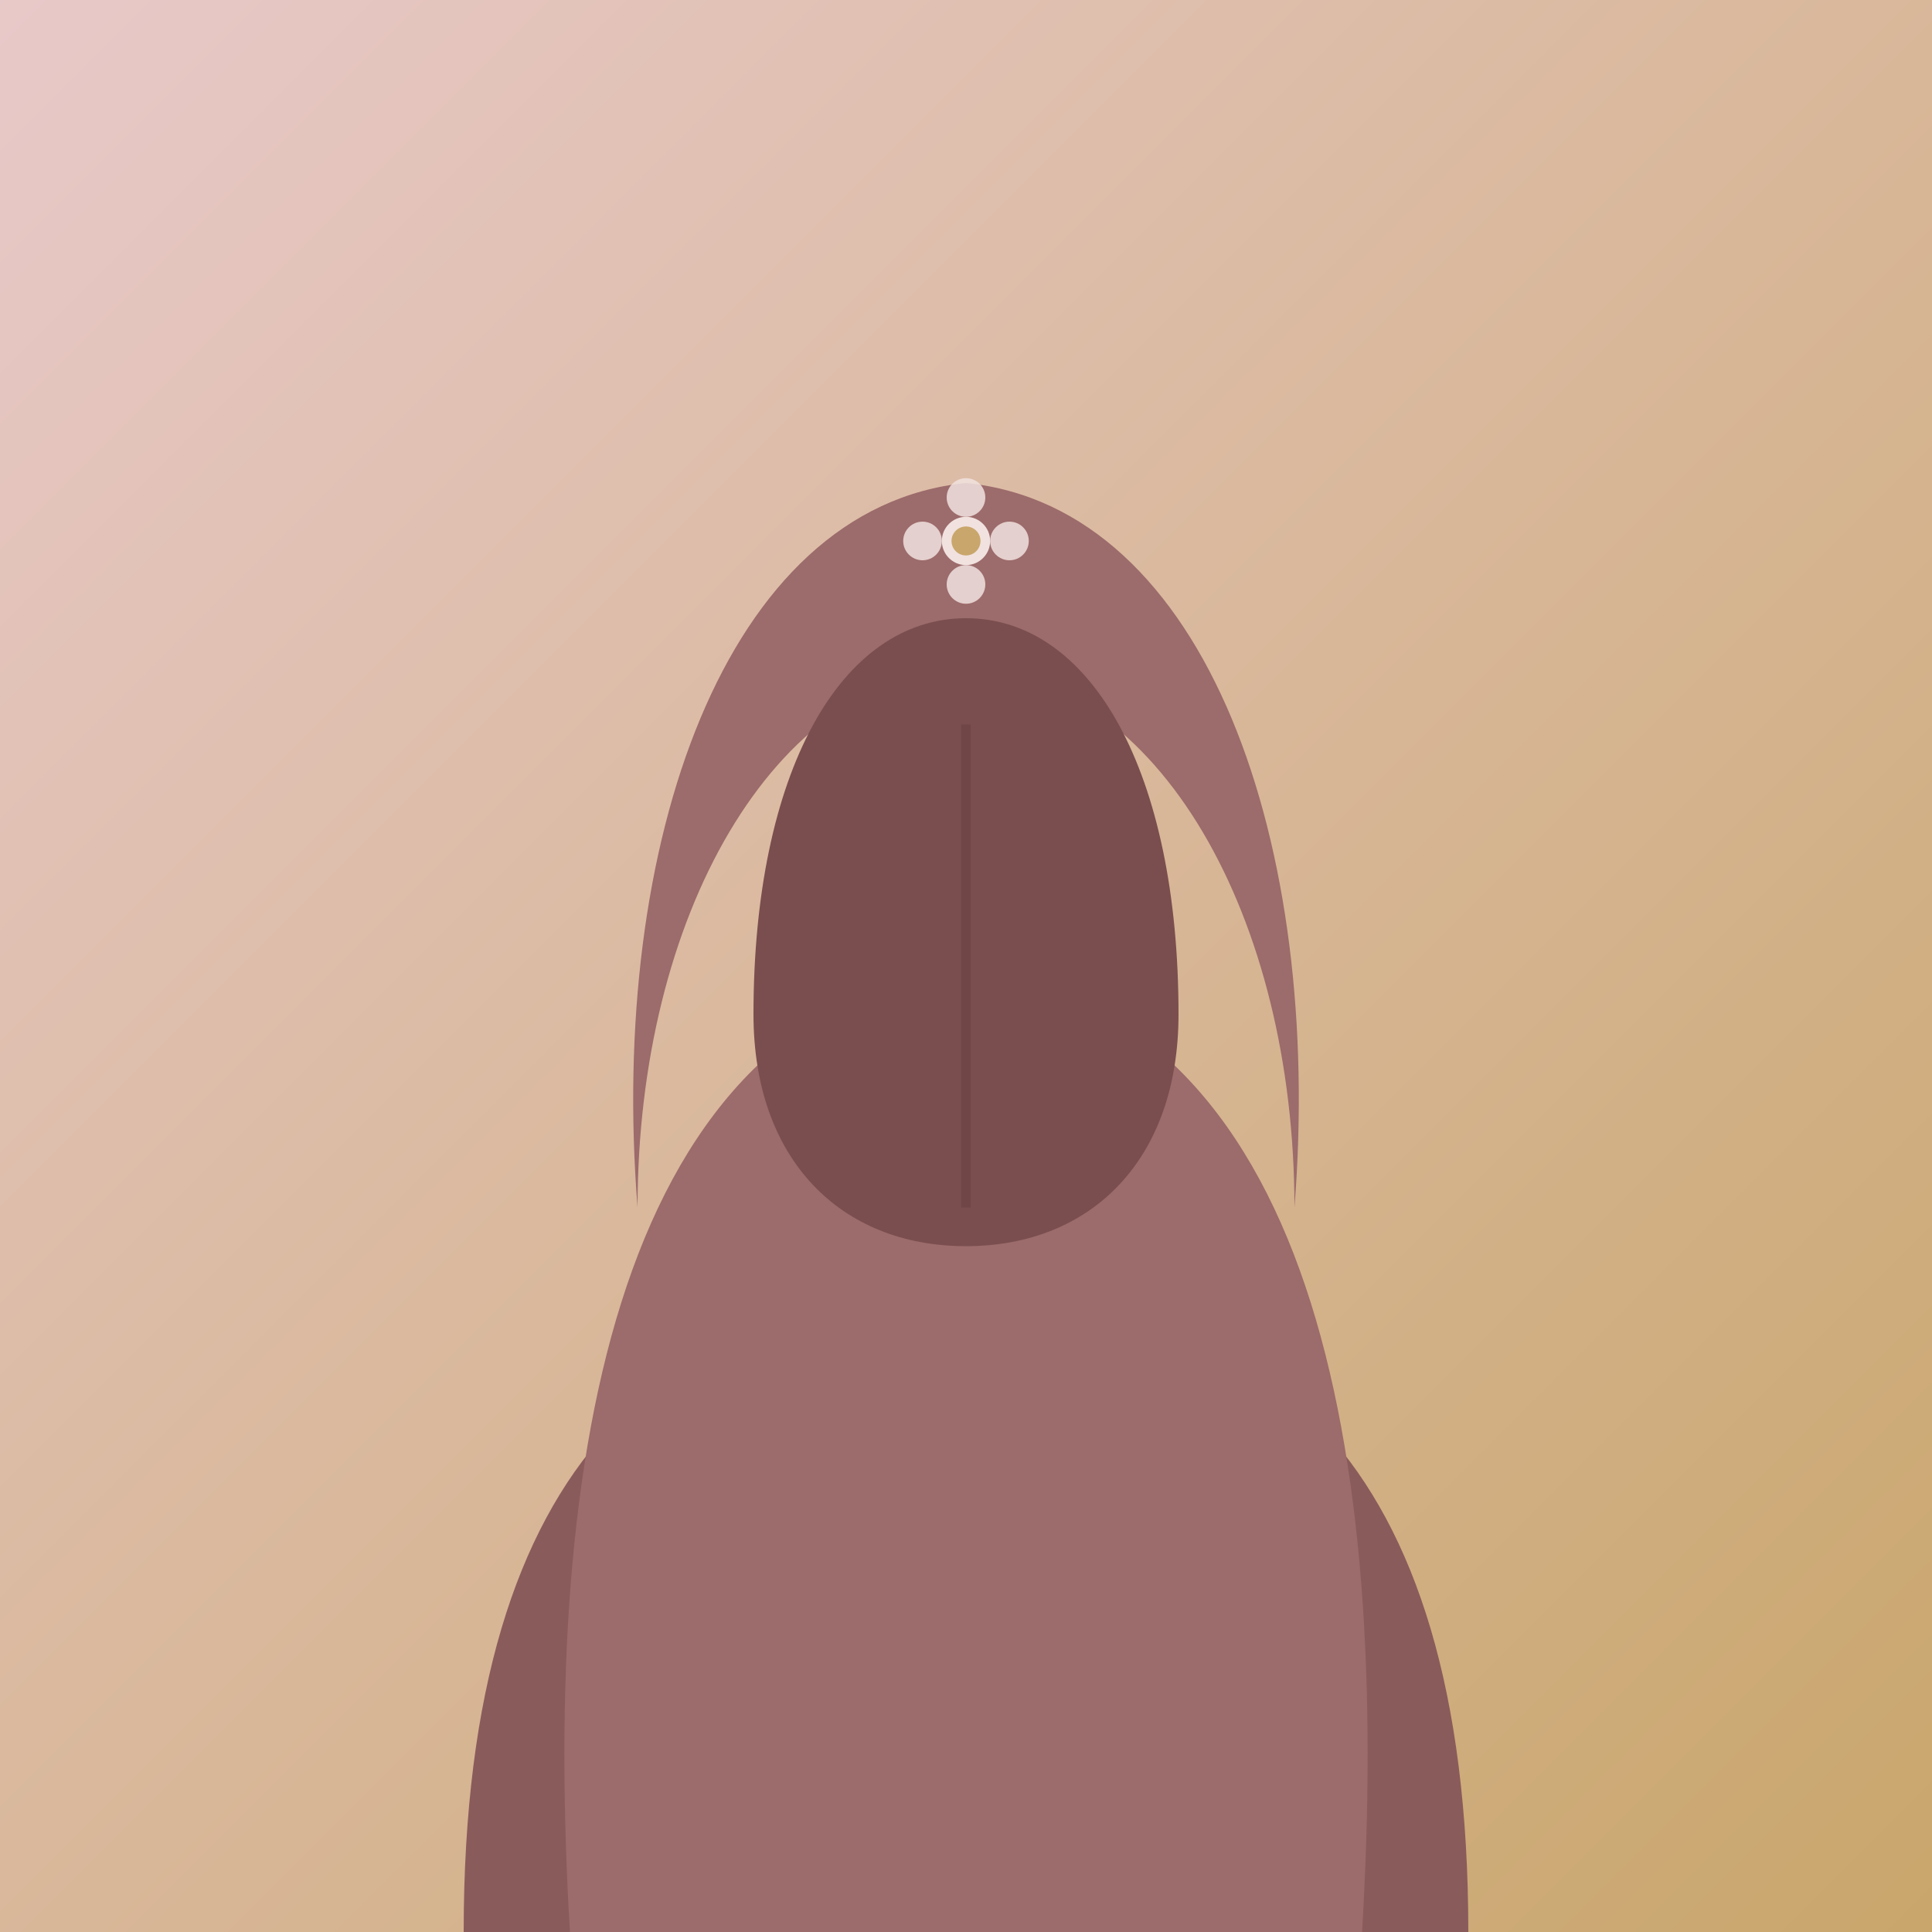
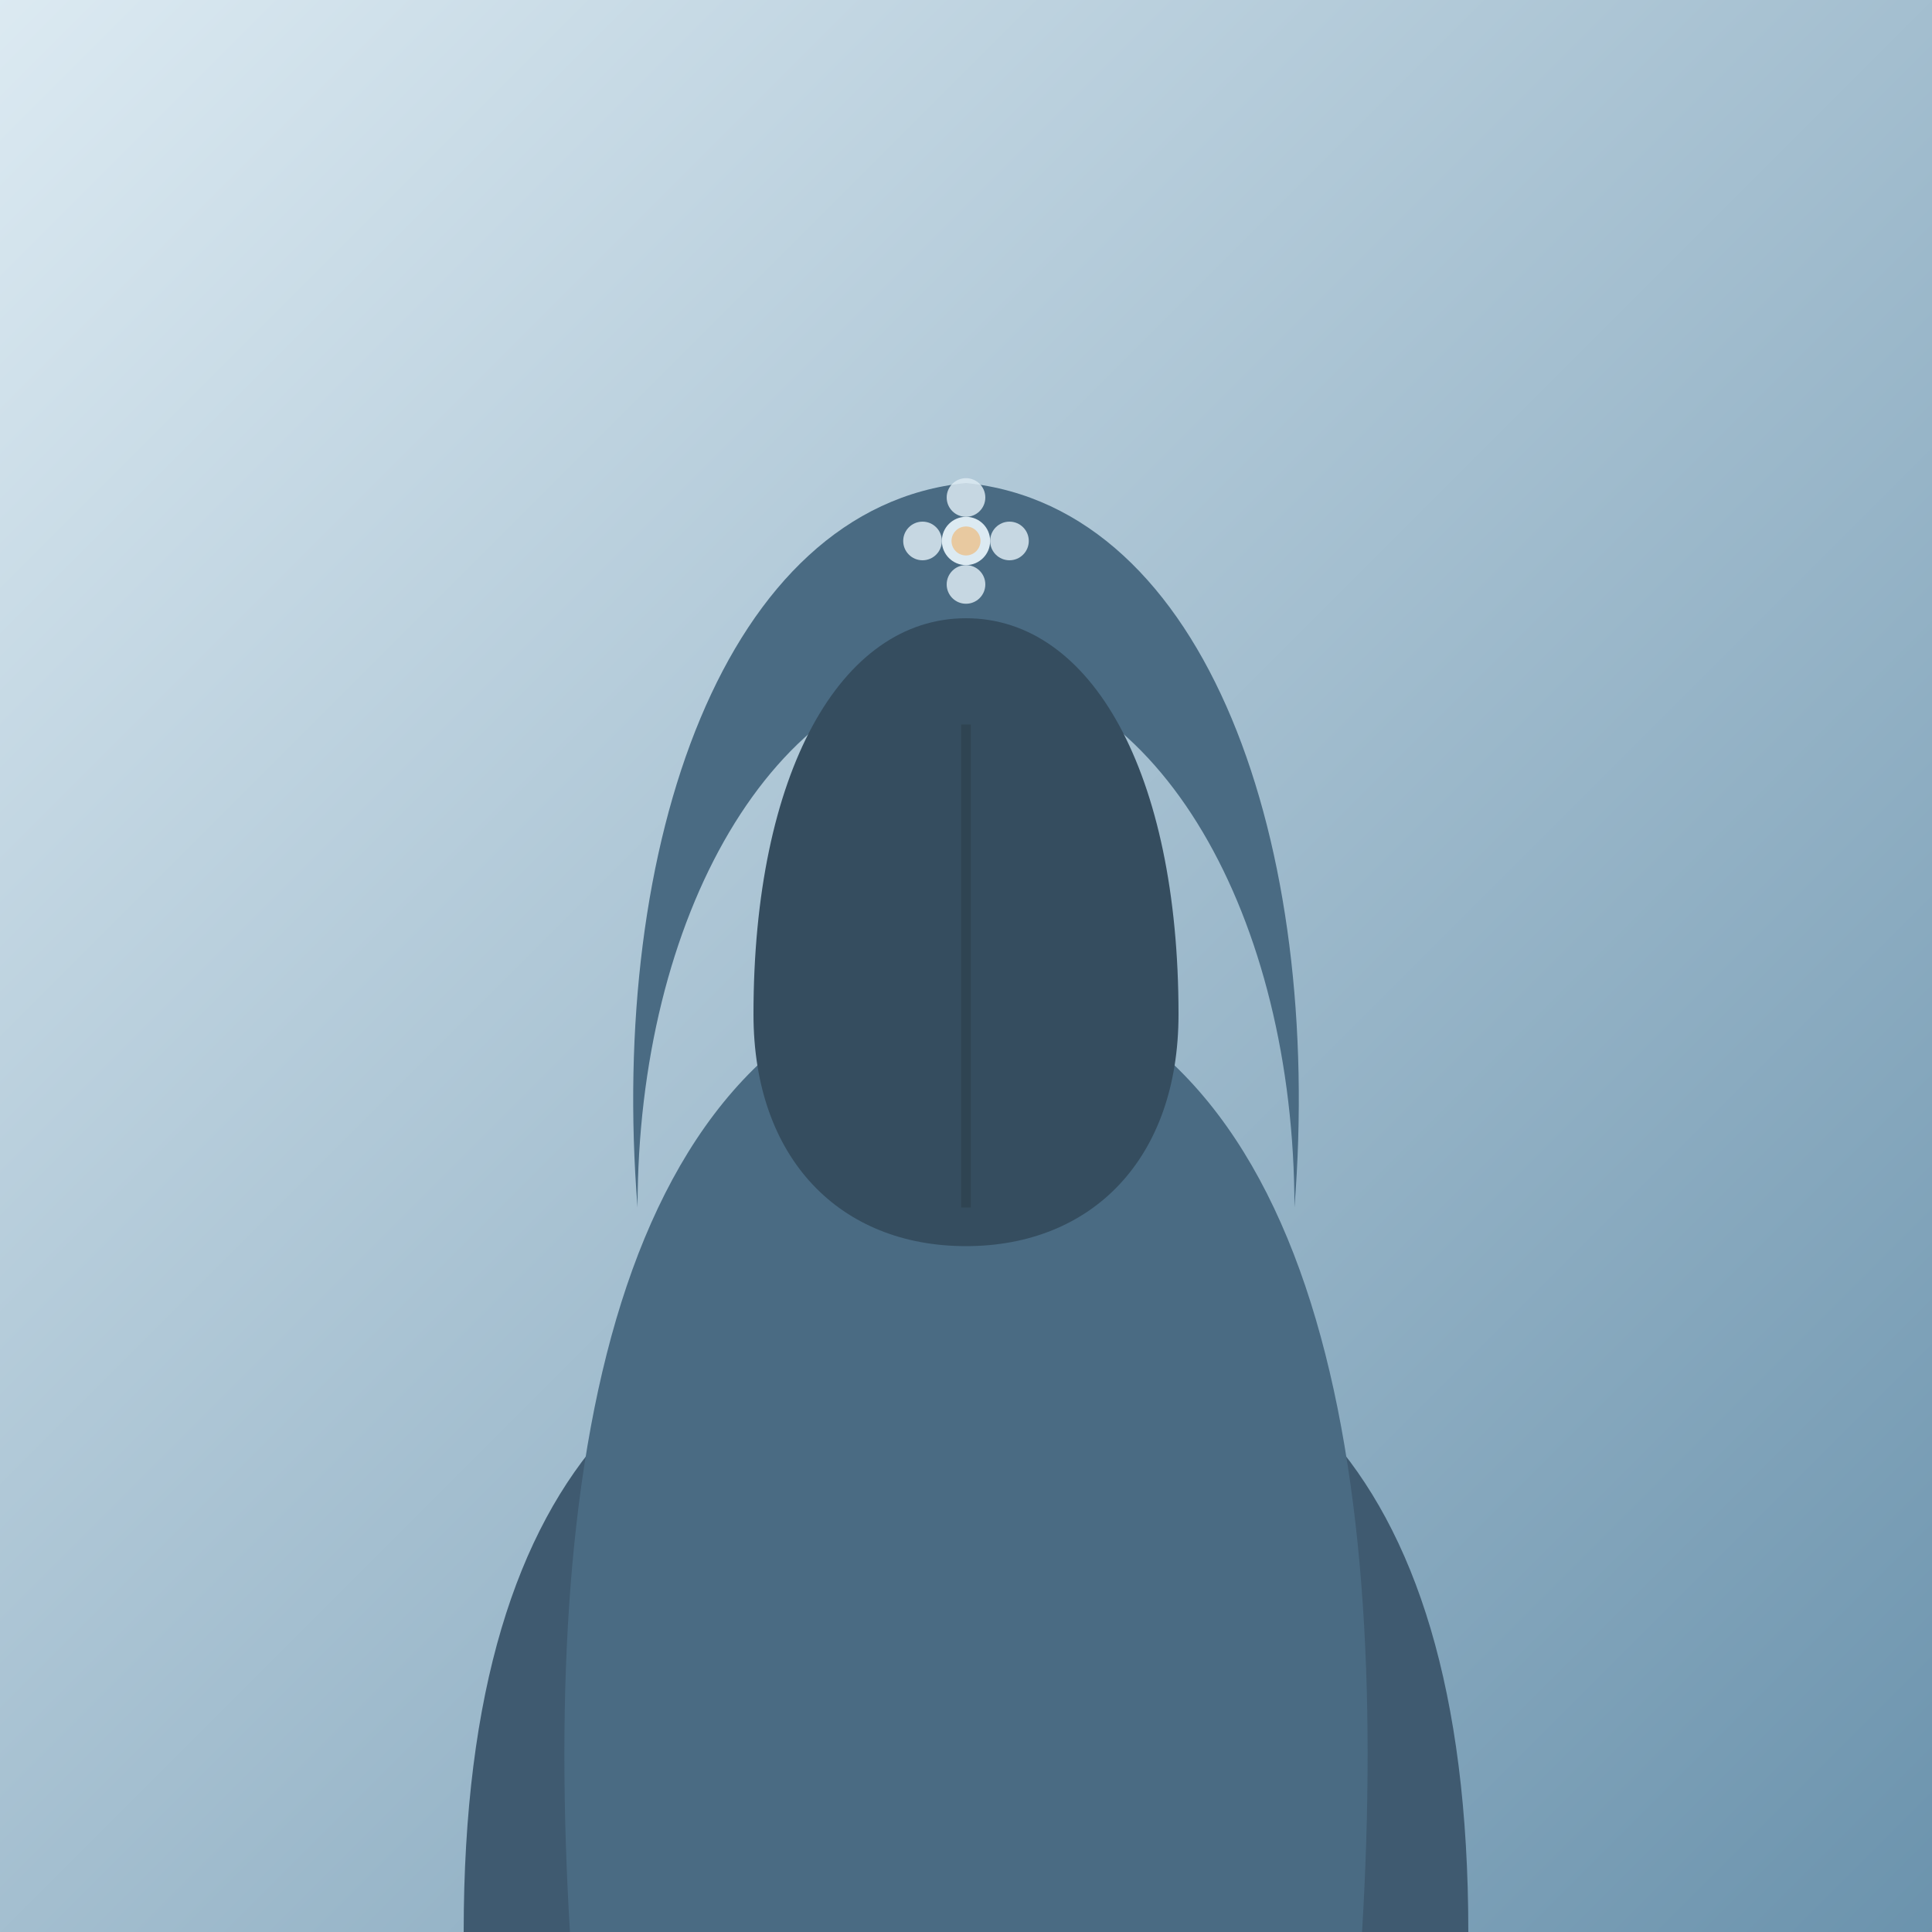
<svg xmlns="http://www.w3.org/2000/svg" viewBox="0 0 400 400">
  <defs>
    <linearGradient id="bgBride" x1="0" y1="0" x2="1" y2="1">
-       <stop offset="0%" stop-color="#e8c9c9" />
-       <stop offset="100%" stop-color="#c9a66b" />
+       <stop offset="0%" stop-color="#dceaf2" />
+       <stop offset="100%" stop-color="#6b93ad" />
    </linearGradient>
  </defs>
  <rect width="400" height="400" fill="url(#bgBride)" />
-   <path d="M96 400 C96 300 140 268 200 268 C260 268 304 300 304 400 Z" fill="#8a5b5b" />
-   <path d="M118 400 C112 300 128 210 200 200 C272 210 288 300 282 400 Z" fill="#9c6b6b" />
-   <path d="M132 250 C126 175 150 105 200 100 C250 105 274 175 268 250            C268 190 240 140 200 138 C160 140 132 190 132 250 Z" fill="#9c6b6b" />
-   <path d="M156 210 C156 160 174 128 200 128 C226 128 244 160 244 210            C244 240 226 258 200 258 C174 258 156 240 156 210 Z" fill="#7a4e4e" />
-   <line x1="200" y1="150" x2="200" y2="250" stroke="#6a4141" stroke-width="2" opacity="0.6" />
+   <path d="M96 400 C96 300 140 268 200 268 C260 268 304 300 304 400 Z" fill="#3f5a70" />
+   <path d="M118 400 C112 300 128 210 200 200 C272 210 288 300 282 400 Z" fill="#4a6b83" />
+   <path d="M132 250 C126 175 150 105 200 100 C250 105 274 175 268 250            C268 190 240 140 200 138 C160 140 132 190 132 250 Z" fill="#4a6b83" />
+   <path d="M156 210 C156 160 174 128 200 128 C226 128 244 160 244 210            C244 240 226 258 200 258 C174 258 156 240 156 210 Z" fill="#354d5f" />
+   <line x1="200" y1="150" x2="200" y2="250" stroke="#2b3d4a" stroke-width="2" opacity="0.6" />
  <g transform="translate(200,112)">
-     <circle r="5" fill="#f1e2df" />
-     <circle cx="9" cy="0" r="4" fill="#f1e2df" opacity="0.85" />
-     <circle cx="-9" cy="0" r="4" fill="#f1e2df" opacity="0.85" />
-     <circle cx="0" cy="9" r="4" fill="#f1e2df" opacity="0.85" />
-     <circle cx="0" cy="-9" r="4" fill="#f1e2df" opacity="0.85" />
-     <circle r="3" fill="#c9a66b" />
+     <circle r="5" fill="#dceaf2" />
+     <circle cx="9" cy="0" r="4" fill="#dceaf2" opacity="0.85" />
+     <circle cx="-9" cy="0" r="4" fill="#dceaf2" opacity="0.85" />
+     <circle cx="0" cy="9" r="4" fill="#dceaf2" opacity="0.85" />
+     <circle cx="0" cy="-9" r="4" fill="#dceaf2" opacity="0.85" />
+     <circle r="3" fill="#e8c9a0" />
  </g>
</svg>
